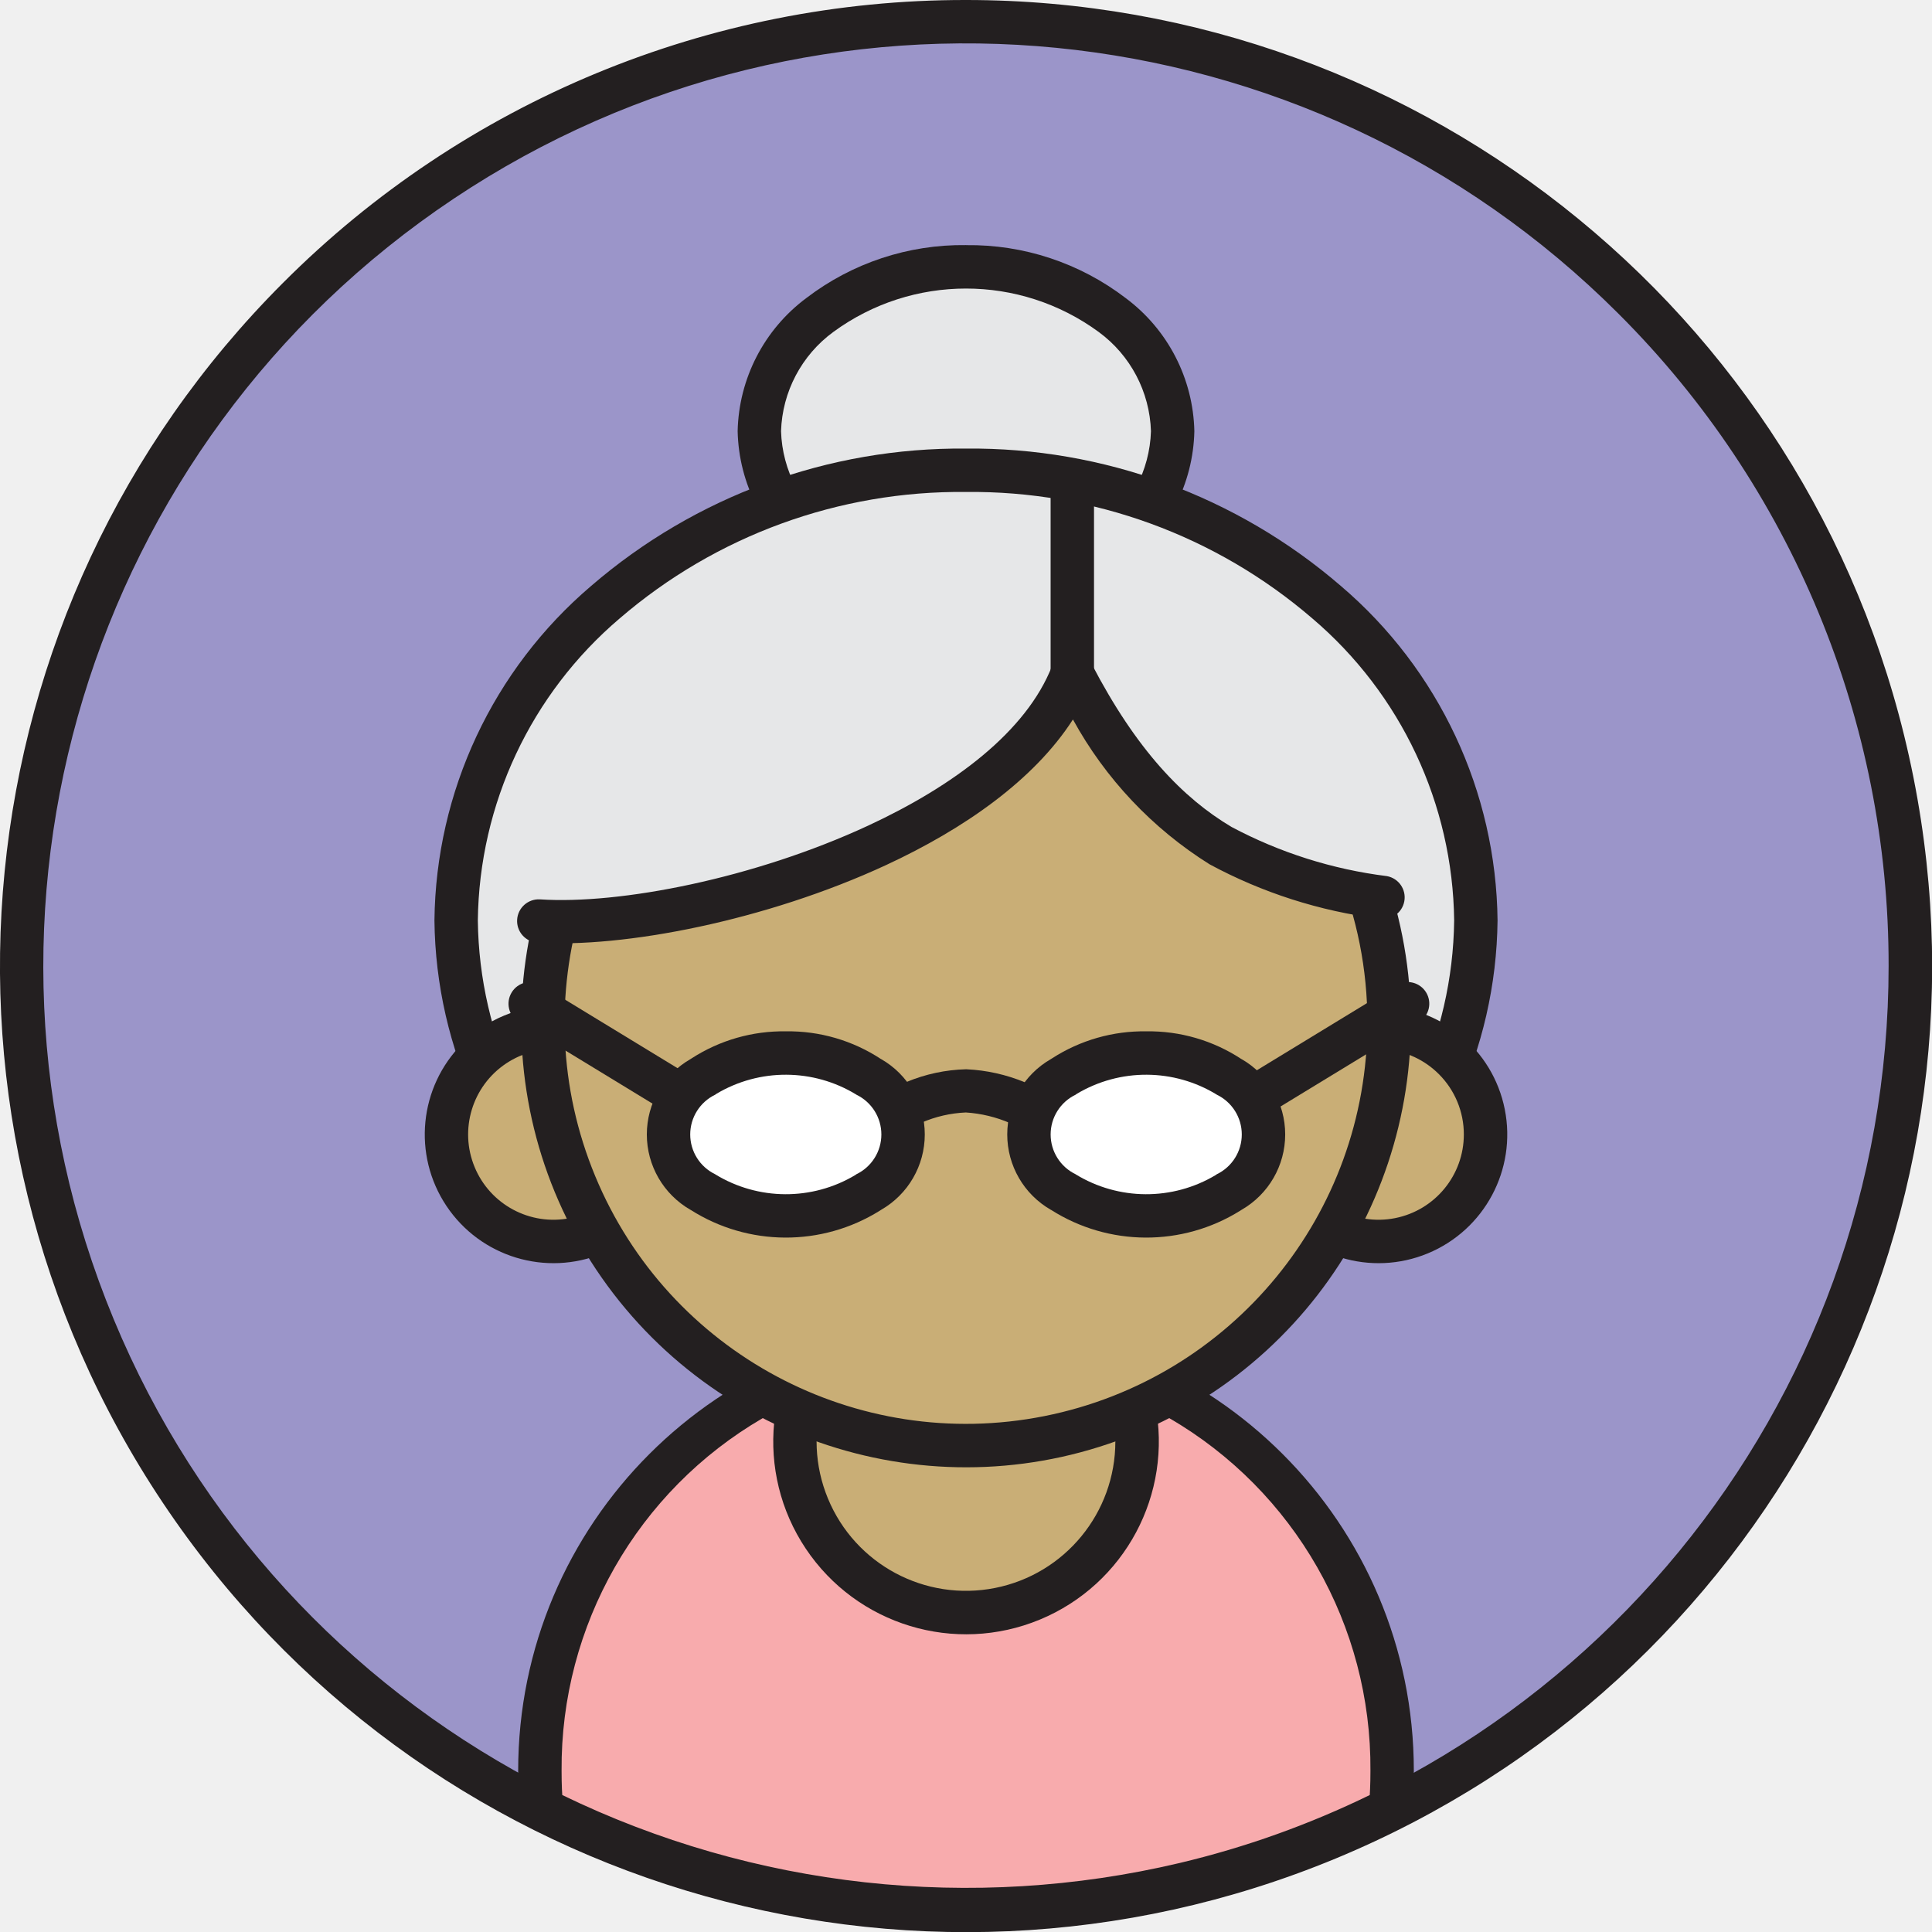
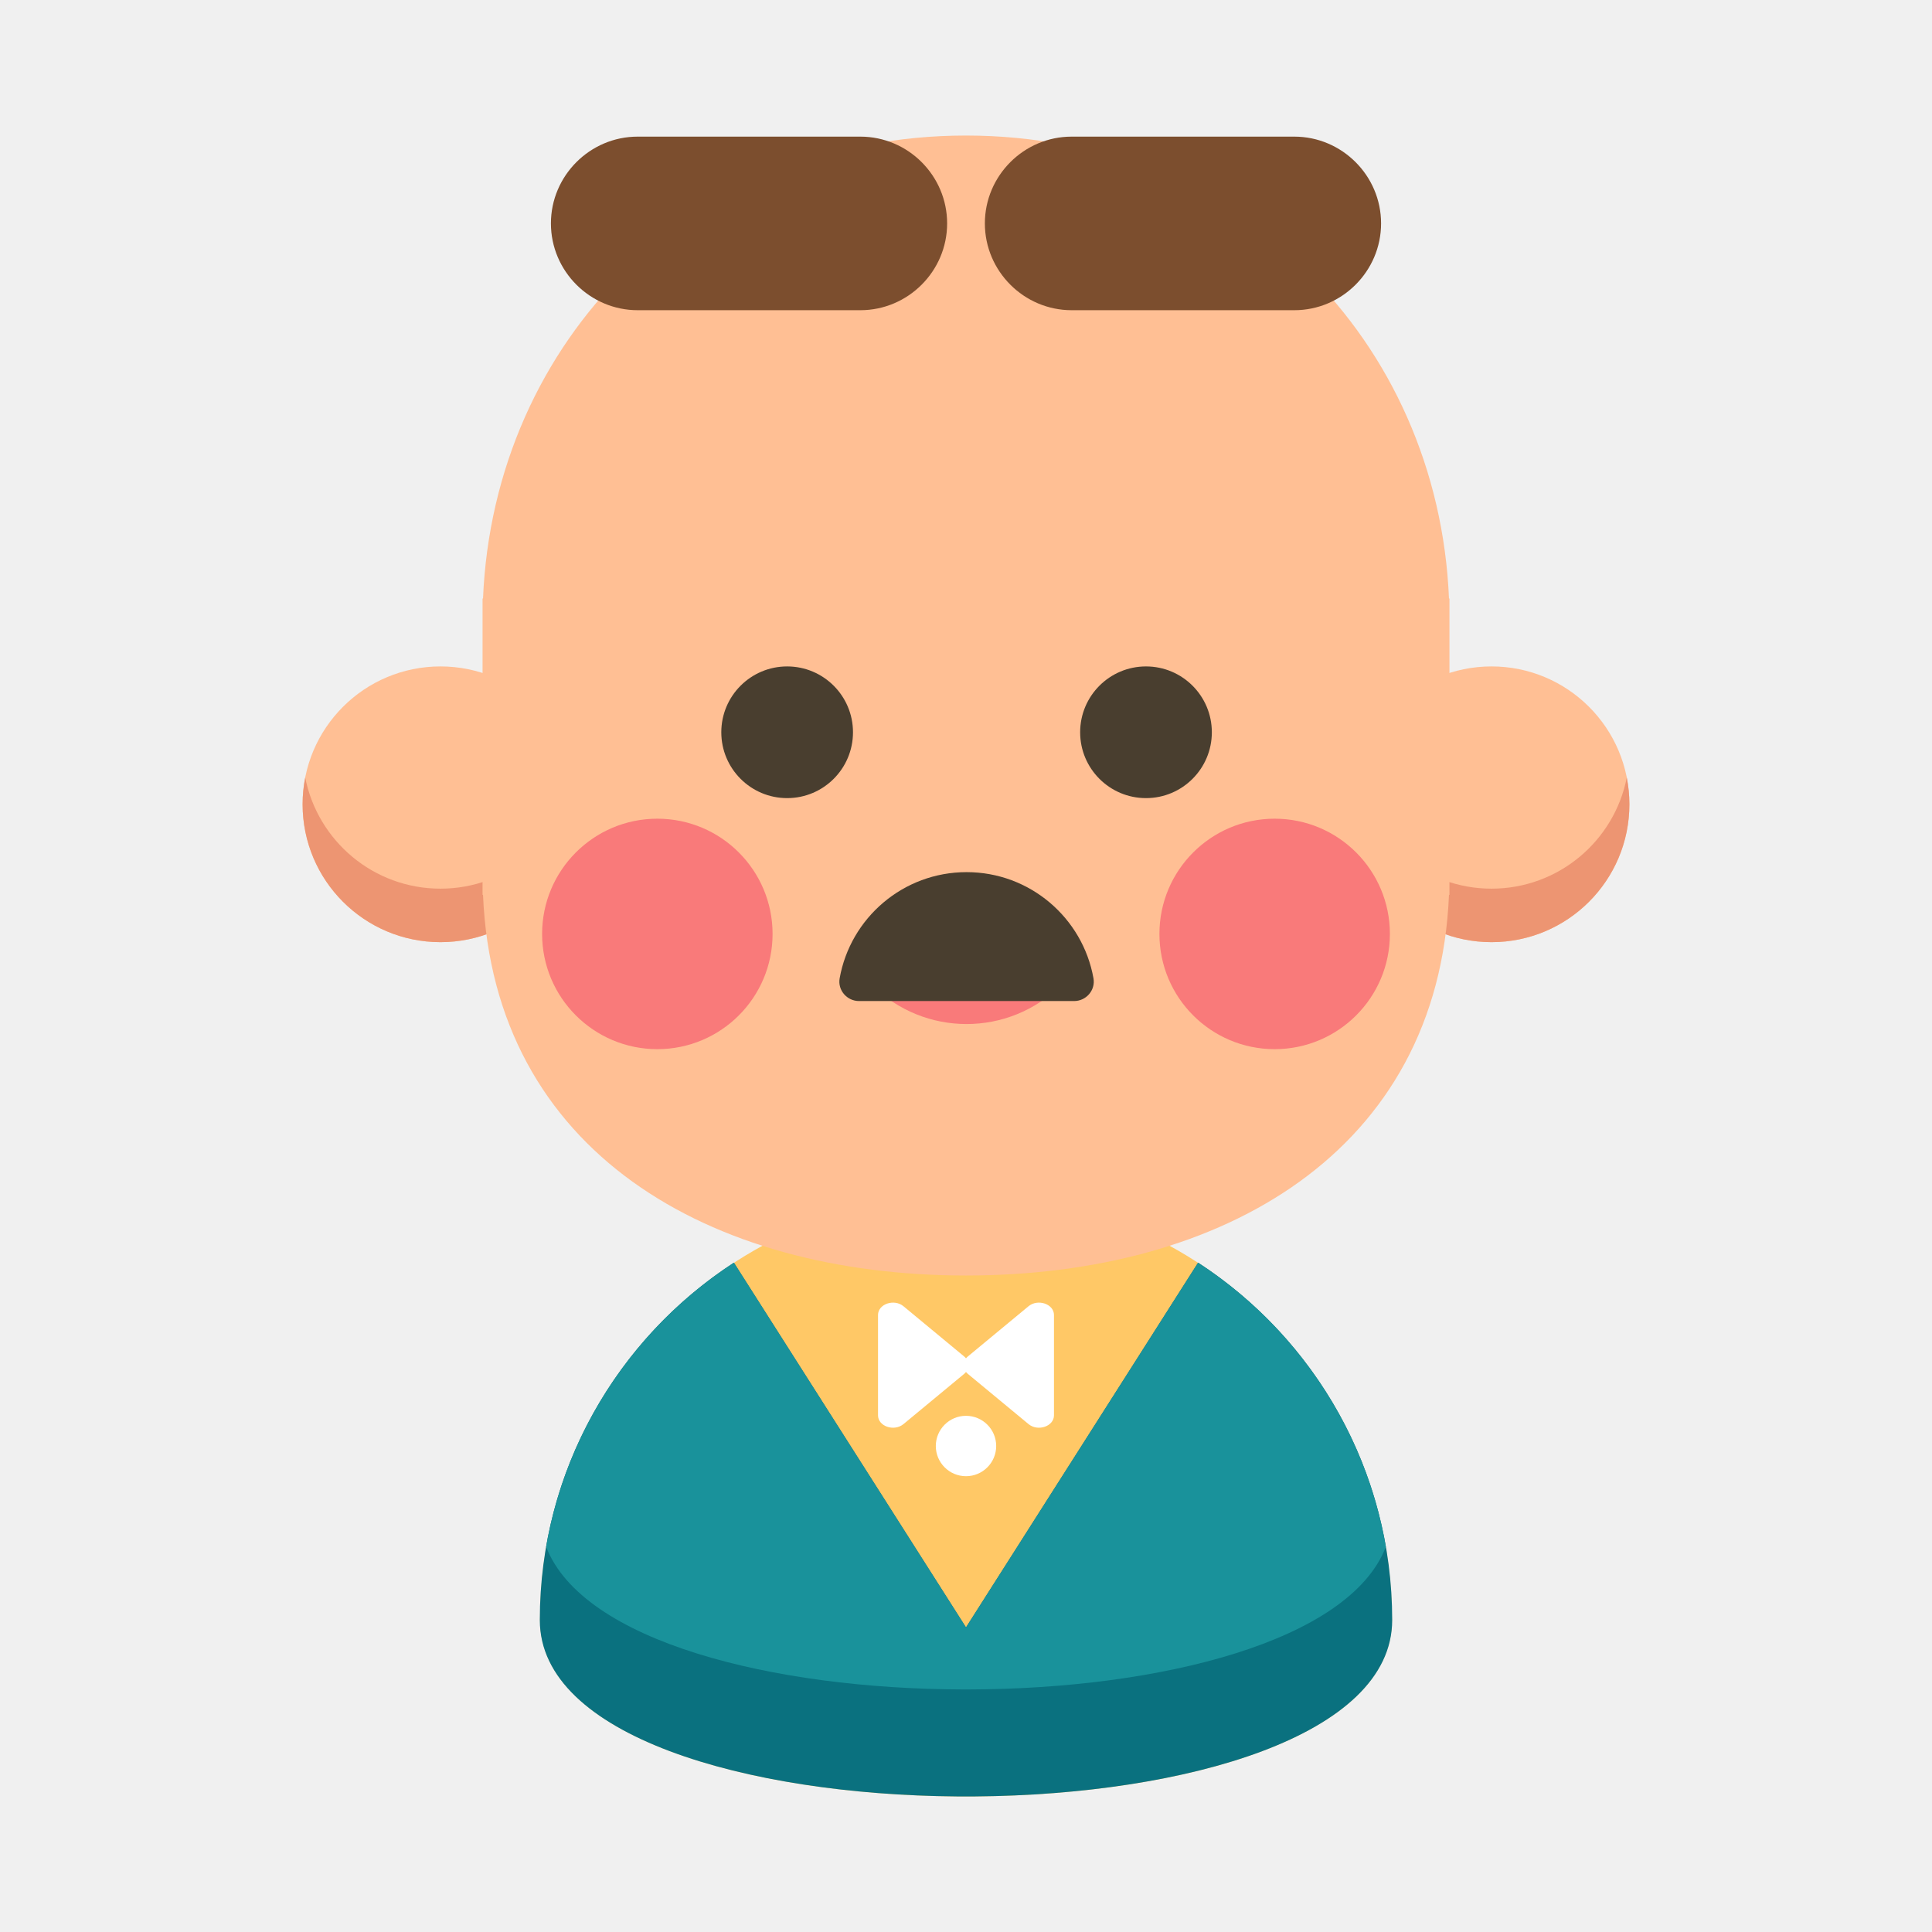
- <svg xmlns="http://www.w3.org/2000/svg" width="800px" height="800px" viewBox="0 0 89.048 89.048">
-   <defs>
-     <style>.a{fill:#9b95c9;}.b,.h{fill:#231f20;}.b,.d,.e,.g,.i{fill-rule:evenodd;}.c,.d{fill:#e6e7e8;}.e{fill:#f8abad;}.f,.g{fill:#c9ae76;}.i{fill:#ffffff;}</style>
-   </defs>
-   <circle class="a" cx="44.524" cy="44.524" r="43.524" />
-   <path class="b" d="M44.524,0A44.525,44.525,0,1,1,13.041,13.041,44.385,44.385,0,0,1,44.524,0ZM74.593,14.455A42.524,42.524,0,1,0,87.048,44.524,42.392,42.392,0,0,0,74.593,14.455Z" />
-   <ellipse class="c" cx="44.524" cy="19.874" rx="9.525" ry="7.575" />
-   <path class="b" d="M44.524,11.299A11.851,11.851,0,0,1,51.88,13.736a7.859,7.859,0,0,1,3.169,6.138A7.859,7.859,0,0,1,51.88,26.011a12.319,12.319,0,0,1-14.712,0,7.859,7.859,0,0,1-3.169-6.138,7.859,7.859,0,0,1,3.169-6.138,11.852,11.852,0,0,1,7.356-2.438Zm6.114,4a10.346,10.346,0,0,0-12.228,0,5.897,5.897,0,0,0-2.411,4.575A5.897,5.897,0,0,0,38.41,24.449a10.346,10.346,0,0,0,12.228,0,5.897,5.897,0,0,0,2.411-4.575A5.897,5.897,0,0,0,50.638,15.299Z" />
-   <path class="d" d="M44.524,21.675c12.979,0,23.5,9.29,23.5,20.75S57.503,63.176,44.524,63.176s-23.5-9.29-23.5-20.751S31.545,21.675,44.524,21.675Z" />
-   <path class="b" d="M44.524,20.675a26.078,26.078,0,0,1,17.277,6.332,20.539,20.539,0,0,1,7.223,15.419,20.54,20.54,0,0,1-7.223,15.419A26.078,26.078,0,0,1,44.524,64.176a26.077,26.077,0,0,1-17.277-6.332,20.54,20.54,0,0,1-7.223-15.419,20.539,20.539,0,0,1,7.223-15.419A26.078,26.078,0,0,1,44.524,20.675Zm15.957,7.824A24.076,24.076,0,0,0,44.524,22.675a24.076,24.076,0,0,0-15.957,5.824,18.564,18.564,0,0,0-6.543,13.927A18.565,18.565,0,0,0,28.567,56.352,24.075,24.075,0,0,0,44.524,62.176a24.075,24.075,0,0,0,15.957-5.824,18.565,18.565,0,0,0,6.543-13.927A18.564,18.564,0,0,0,60.481,28.499Z" />
-   <path class="e" d="M64.085,83.377a43.574,43.574,0,0,1-39.122,0c-.052-.581-.08-1.168-.08-1.762a19.641,19.641,0,1,1,39.281,0C64.165,82.209,64.137,82.796,64.085,83.377Z" />
-   <path class="b" d="M64.534,84.268a44.468,44.468,0,0,1-40.021,0,.998.998,0,0,1-.548-.866c-.026-.299-.046-.585-.058-.858-.016-.35-.024-.662-.024-.929a20.641,20.641,0,0,1,41.282,0c0,.267-.009.579-.024.929-.013.291-.035.598-.063.919a.995.995,0,0,1-.544.803l.001.002ZM54.36,85.87a42.227,42.227,0,0,0,8.774-3.135l.014-.277c.011-.236.017-.516.017-.843a18.641,18.641,0,1,0-37.281,0c0,.327.006.607.016.843l.015.277A42.685,42.685,0,0,0,54.36,85.87Z" />
-   <circle class="f" cx="44.524" cy="66.439" r="7.885" transform="translate(-21.9478 21.964) rotate(-22.3863)" />
-   <path class="b" d="M44.524,57.554a8.886,8.886,0,1,1-6.282,2.603,8.857,8.857,0,0,1,6.282-2.603Zm4.868,4.016a6.885,6.885,0,1,0,2.016,4.868A6.863,6.863,0,0,0,49.392,61.571Z" />
-   <path class="g" d="M63.539,47.357a4.931,4.931,0,1,1-4.931,4.931A4.931,4.931,0,0,1,63.539,47.357Z" />
-   <path class="b" d="M63.539,46.357a5.932,5.932,0,1,1-4.194,1.737,5.913,5.913,0,0,1,4.194-1.737Zm2.78,3.151a3.932,3.932,0,1,0,1.151,2.78A3.92,3.92,0,0,0,66.319,49.508Z" />
-   <path class="g" d="M25.51,47.357a4.931,4.931,0,1,1-4.931,4.931A4.931,4.931,0,0,1,25.51,47.357Z" />
-   <path class="b" d="M25.51,46.357a5.932,5.932,0,1,1-4.194,1.737A5.913,5.913,0,0,1,25.51,46.357Zm2.78,3.151a3.932,3.932,0,1,0,1.151,2.78A3.92,3.92,0,0,0,28.289,49.508Z" />
-   <circle class="f" cx="44.524" cy="47.126" r="19.5" />
-   <path class="b" d="M44.524,26.626A20.501,20.501,0,1,1,30.029,32.63,20.436,20.436,0,0,1,44.524,26.626Zm13.082,7.419A18.5,18.5,0,1,0,63.024,47.126,18.442,18.442,0,0,0,57.606,34.044Z" />
-   <path class="d" d="M24.223,41.399l.6,1.05c6.799.45,21.649-3.815,24.6-11.4,4.33,8.333,9.124,9.367,14.325,10.311,1.702.309-1.412-6.004-1.575-6.561l-7.65-7.65-12.9-1.95-10.95,4.5-4.8,6.9Z" />
-   <path class="b" d="M24.76,43.445a.998.998,0,0,1,.125-1.992c3.695.244,9.882-.968,15.11-3.39,3.954-1.832,7.316-4.336,8.498-7.373a.997.997,0,0,1,1.814-.1l.002-.001c2.068,3.979,4.218,6.2,6.457,7.528a20.685,20.685,0,0,0,7.156,2.264.996.996,0,1,1-.351,1.961,22.351,22.351,0,0,1-7.821-2.506,18.181,18.181,0,0,1-6.297-6.675c-1.78,2.773-4.986,5.03-8.622,6.715C35.313,42.432,28.727,43.707,24.76,43.445Z" />
-   <rect class="h" x="48.424" y="22.35" width="2" height="8.55" />
-   <path class="b" d="M40.743,52.907A.997.997,0,1,1,39.438,51.4a7.663,7.663,0,0,1,5.094-2.117,8.033,8.033,0,0,1,5.062,2.101.999.999,0,0,1-1.273,1.539,6.14,6.14,0,0,0-3.805-1.648A5.758,5.758,0,0,0,40.743,52.907Z" />
-   <path class="b" d="M33.083,50.364a.998.998,0,0,1-1.039,1.703l-8.156-4.971a.998.998,0,0,1,1.039-1.703Z" />
-   <path class="b" d="M57.271,52.067a.998.998,0,1,1-1.039-1.703l8.156-4.971a.998.998,0,0,1,1.039,1.703Z" />
-   <path class="i" d="M36.218,48.535c2.985,0,5.405,1.681,5.405,3.754s-2.42,3.754-5.405,3.754-5.405-1.681-5.405-3.754S33.233,48.535,36.218,48.535Z" />
-   <path class="b" d="M36.218,47.535a7.764,7.764,0,0,1,4.389,1.279l.003.002.001-.002a4.005,4.005,0,0,1,0,6.949c-.02.014-.041.027-.061.039a8.177,8.177,0,0,1-8.72-.039l-.003-.002-.001.002a4.005,4.005,0,0,1,0-6.949c.02-.014.041-.027.061-.039a7.792,7.792,0,0,1,4.331-1.24Zm3.253,2.918a6.235,6.235,0,0,0-6.458-.033l-.047.035a2.035,2.035,0,0,0,0,3.668l-.001.002a6.235,6.235,0,0,0,6.458.033l.047-.035a2.035,2.035,0,0,0,0-3.668Z" />
-   <path class="i" d="M52.83,48.535c2.986,0,5.405,1.681,5.405,3.754s-2.42,3.754-5.405,3.754-5.405-1.681-5.405-3.754S49.845,48.535,52.83,48.535Z" />
-   <path class="b" d="M52.83,47.535a7.763,7.763,0,0,1,4.389,1.279l.003.002.001-.002a4.005,4.005,0,0,1,0,6.949c-.02.014-.041.027-.061.039a8.177,8.177,0,0,1-8.72-.039l-.003-.002-.002.002a4.006,4.006,0,0,1,0-6.949c.02-.014.041-.027.062-.039a7.792,7.792,0,0,1,4.331-1.24Zm3.253,2.918A6.235,6.235,0,0,0,49.625,50.42l-.047.035a2.035,2.035,0,0,0,0,3.668l-.001.002a6.235,6.235,0,0,0,6.458.033l.047-.035a2.035,2.035,0,0,0,0-3.668Z" />
+ <svg xmlns="http://www.w3.org/2000/svg" width="800px" height="800px" viewBox="0 0 512 512" enable-background="new 0 0 512 512" id="Uncle" version="1.1" xml:space="preserve">
+   <path d="M368.882,429.325c0,62.344-225.763,62.344-225.763,0c0-62.342,50.538-112.881,112.881-112.881  S368.882,366.983,368.882,429.325z" fill="#FFC866" />
+   <path d="M272.563,346.173l-16.065,13.297c-0.189,0.156-0.354,0.325-0.498,0.503  c-0.143-0.178-0.308-0.347-0.497-0.503l-16.065-13.297c-2.492-2.063-6.753-0.602-6.753,2.314v26.593  c0,2.917,4.261,4.377,6.753,2.314l16.065-13.296c0.189-0.156,0.354-0.326,0.497-0.504c0.144,0.178,0.309,0.348,0.498,0.504  l16.065,13.296c2.491,2.063,6.752,0.603,6.752-2.314v-26.593C279.315,345.571,275.055,344.11,272.563,346.173z" fill="#FFFFFF" />
+   <circle cx="116.731" cy="213.146" fill="#FFBF94" r="36.537" />
+   <path d="M116.731,235.504c-17.753,0-32.542-12.663-35.844-29.448c-0.451,2.294-0.693,4.663-0.693,7.089  c0,20.178,16.358,36.537,36.537,36.537s36.536-16.358,36.536-36.537c0-2.426-0.242-4.795-0.693-7.089  C149.273,222.842,134.483,235.504,116.731,235.504z" fill="#ED9572" />
+   <circle cx="395.269" cy="213.146" fill="#FFBF94" r="36.537" />
+   <path d="M395.27,235.504c-17.752,0-32.542-12.663-35.844-29.448c-0.451,2.294-0.693,4.663-0.693,7.089  c0,20.178,16.358,36.537,36.537,36.537s36.536-16.358,36.536-36.537c0-2.426-0.242-4.795-0.693-7.089  C427.812,222.842,413.021,235.504,395.27,235.504z" fill="#ED9572" />
+   <path d="M383.997,158.614C381.14,90.388,328.225,35.948,256.031,35.918v-0.001c-0.011,0-0.021,0-0.031,0  c-0.01,0-0.02,0-0.029,0v0.001c-72.194,0.03-125.109,54.47-127.967,122.696h-0.124v78.526h0.124  c2.856,68.224,60.13,100.865,127.967,100.884l0,0c0.01,0,0.02,0,0.029,0c0.011,0,0.021,0,0.031,0l0,0  c67.835-0.02,125.108-32.66,127.966-100.884h0.124v-78.526H383.997z" fill="#FFBF94" />
+   <path d="M368.945,429.325c0-39.68-20.478-74.572-51.438-94.701L256,431.278l-61.508-96.654  c-30.959,20.129-51.437,55.021-51.437,94.701c0,30.723,54.828,46.305,110.444,46.746l0,0c0.153,0.002,0.307,0.002,0.46,0.002  c0.681,0.005,1.36,0.009,2.04,0.009c0.681,0,1.36-0.004,2.041-0.009c0.153,0,0.307,0,0.459-0.002l0,0  C314.117,475.63,368.945,460.048,368.945,429.325z" fill="#0A717F" />
+   <path d="M367.275,409.911c-5.46-31.498-23.974-58.52-49.766-75.29L256,431.278l-61.51-96.657  c-25.791,16.771-44.305,43.792-49.766,75.29c9.67,25.104,60.046,37.706,110.59,37.809c0.229,0.001,0.457,0.002,0.686,0.002  c0.229,0,0.458-0.001,0.688-0.002C307.23,447.617,357.606,435.016,367.275,409.911z" fill="#19929B" />
+   <circle cx="256" cy="383.208" fill="#FFFFFF" r="8" />
+   <path d="M228,82.208h-59c-12.649,0-23-10.35-23-23l0,0c0-12.65,10.351-23,23-23h59c12.65,0,23,10.35,23,23l0,0  C251,71.857,240.65,82.208,228,82.208z" fill="#7C4E2E" />
+   <path d="M343,82.208h-59c-12.649,0-23-10.35-23-23l0,0c0-12.65,10.351-23,23-23h59c12.65,0,23,10.35,23,23l0,0  C366,71.857,355.65,82.208,343,82.208z" fill="#7C4E2E" />
+   <circle cx="174.202" cy="247.501" fill="#F97A7A" r="30.538" />
+   <circle cx="337.799" cy="247.501" fill="#F97A7A" r="30.538" />
+   <circle cx="208.601" cy="194.06" fill="#493E2F" r="17.45" />
+   <circle cx="303.7" cy="194.06" fill="#493E2F" r="17.45" />
+   <path d="M256.15,271.38c-9.078,0-18.155-3.455-25.065-10.365c-2.344-2.344-2.344-6.143,0-8.486  c2.343-2.343,6.143-2.343,8.485,0c9.144,9.144,24.019,9.142,33.16,0c2.343-2.343,6.142-2.343,8.485,0  c2.343,2.343,2.343,6.142,0,8.486C274.305,267.925,265.228,271.38,256.15,271.38z" fill="#F97A7A" />
+   <path d="M227.657,265.29c-3.198,0-5.702-2.871-5.142-6.021c2.844-15.997,16.82-28.144,33.635-28.144  s30.791,12.146,33.635,28.144c0.56,3.149-1.943,6.021-5.143,6.021H227.657z" fill="#493E2F" />
</svg>
